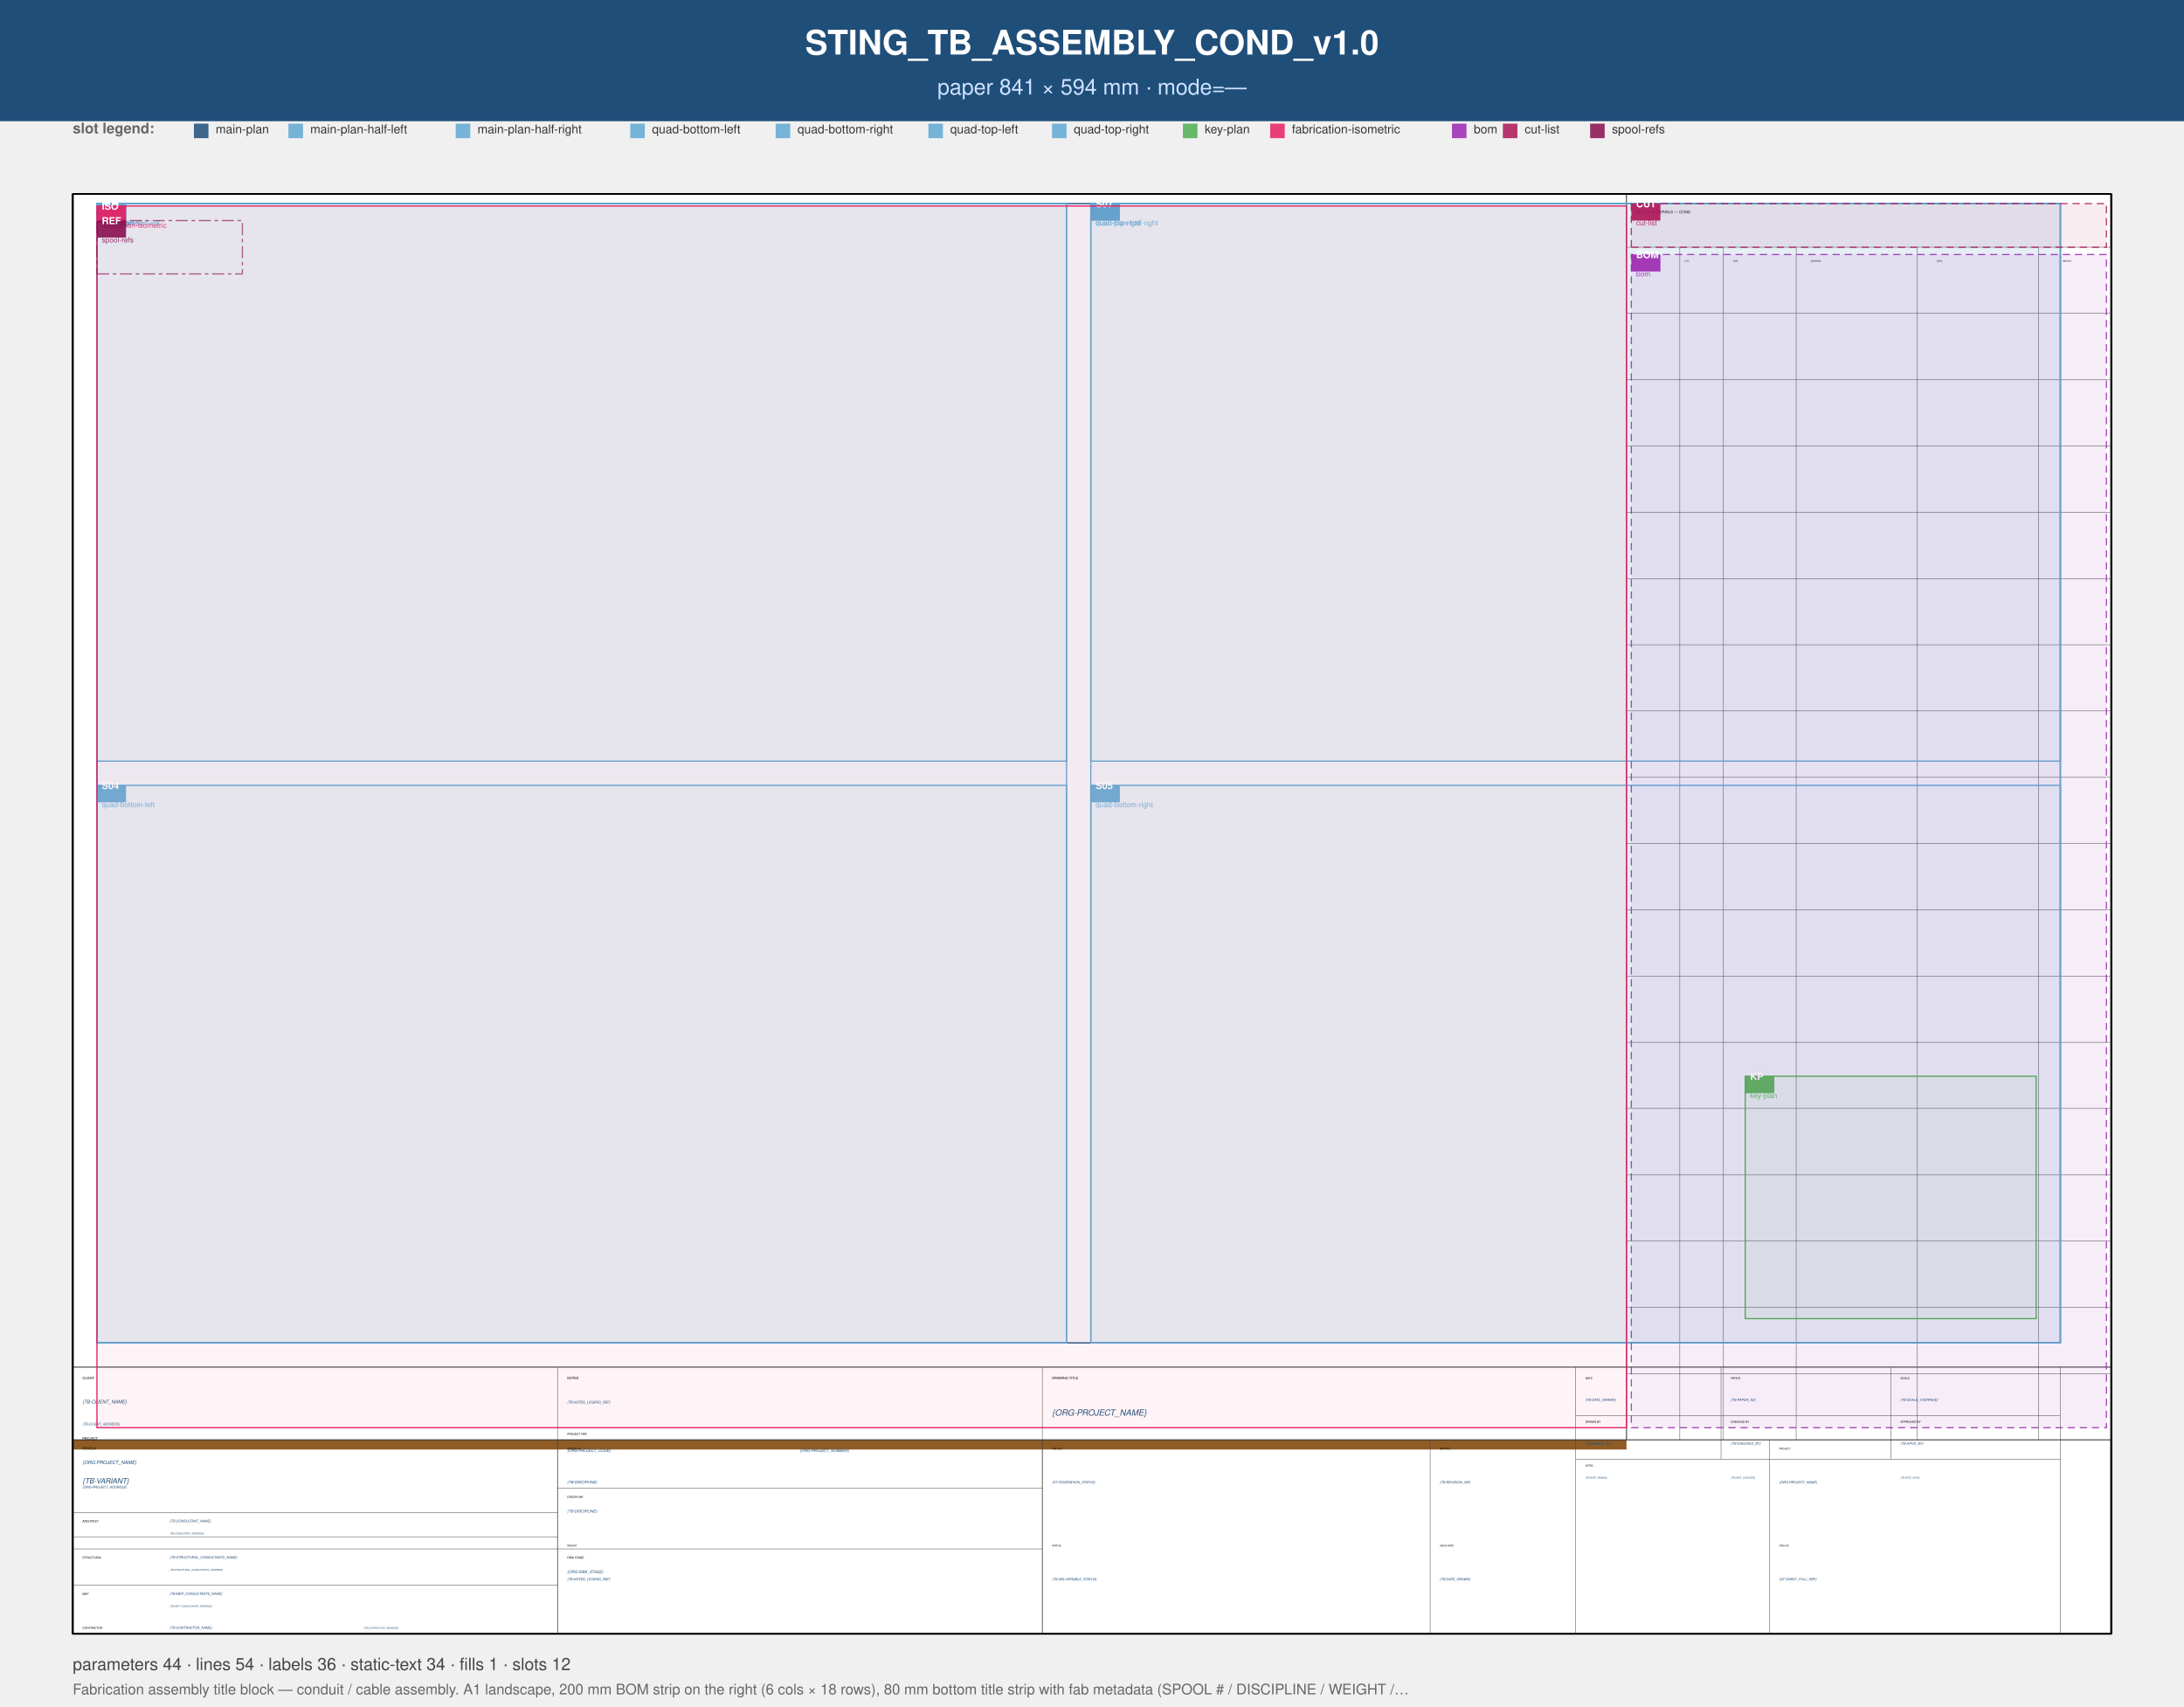
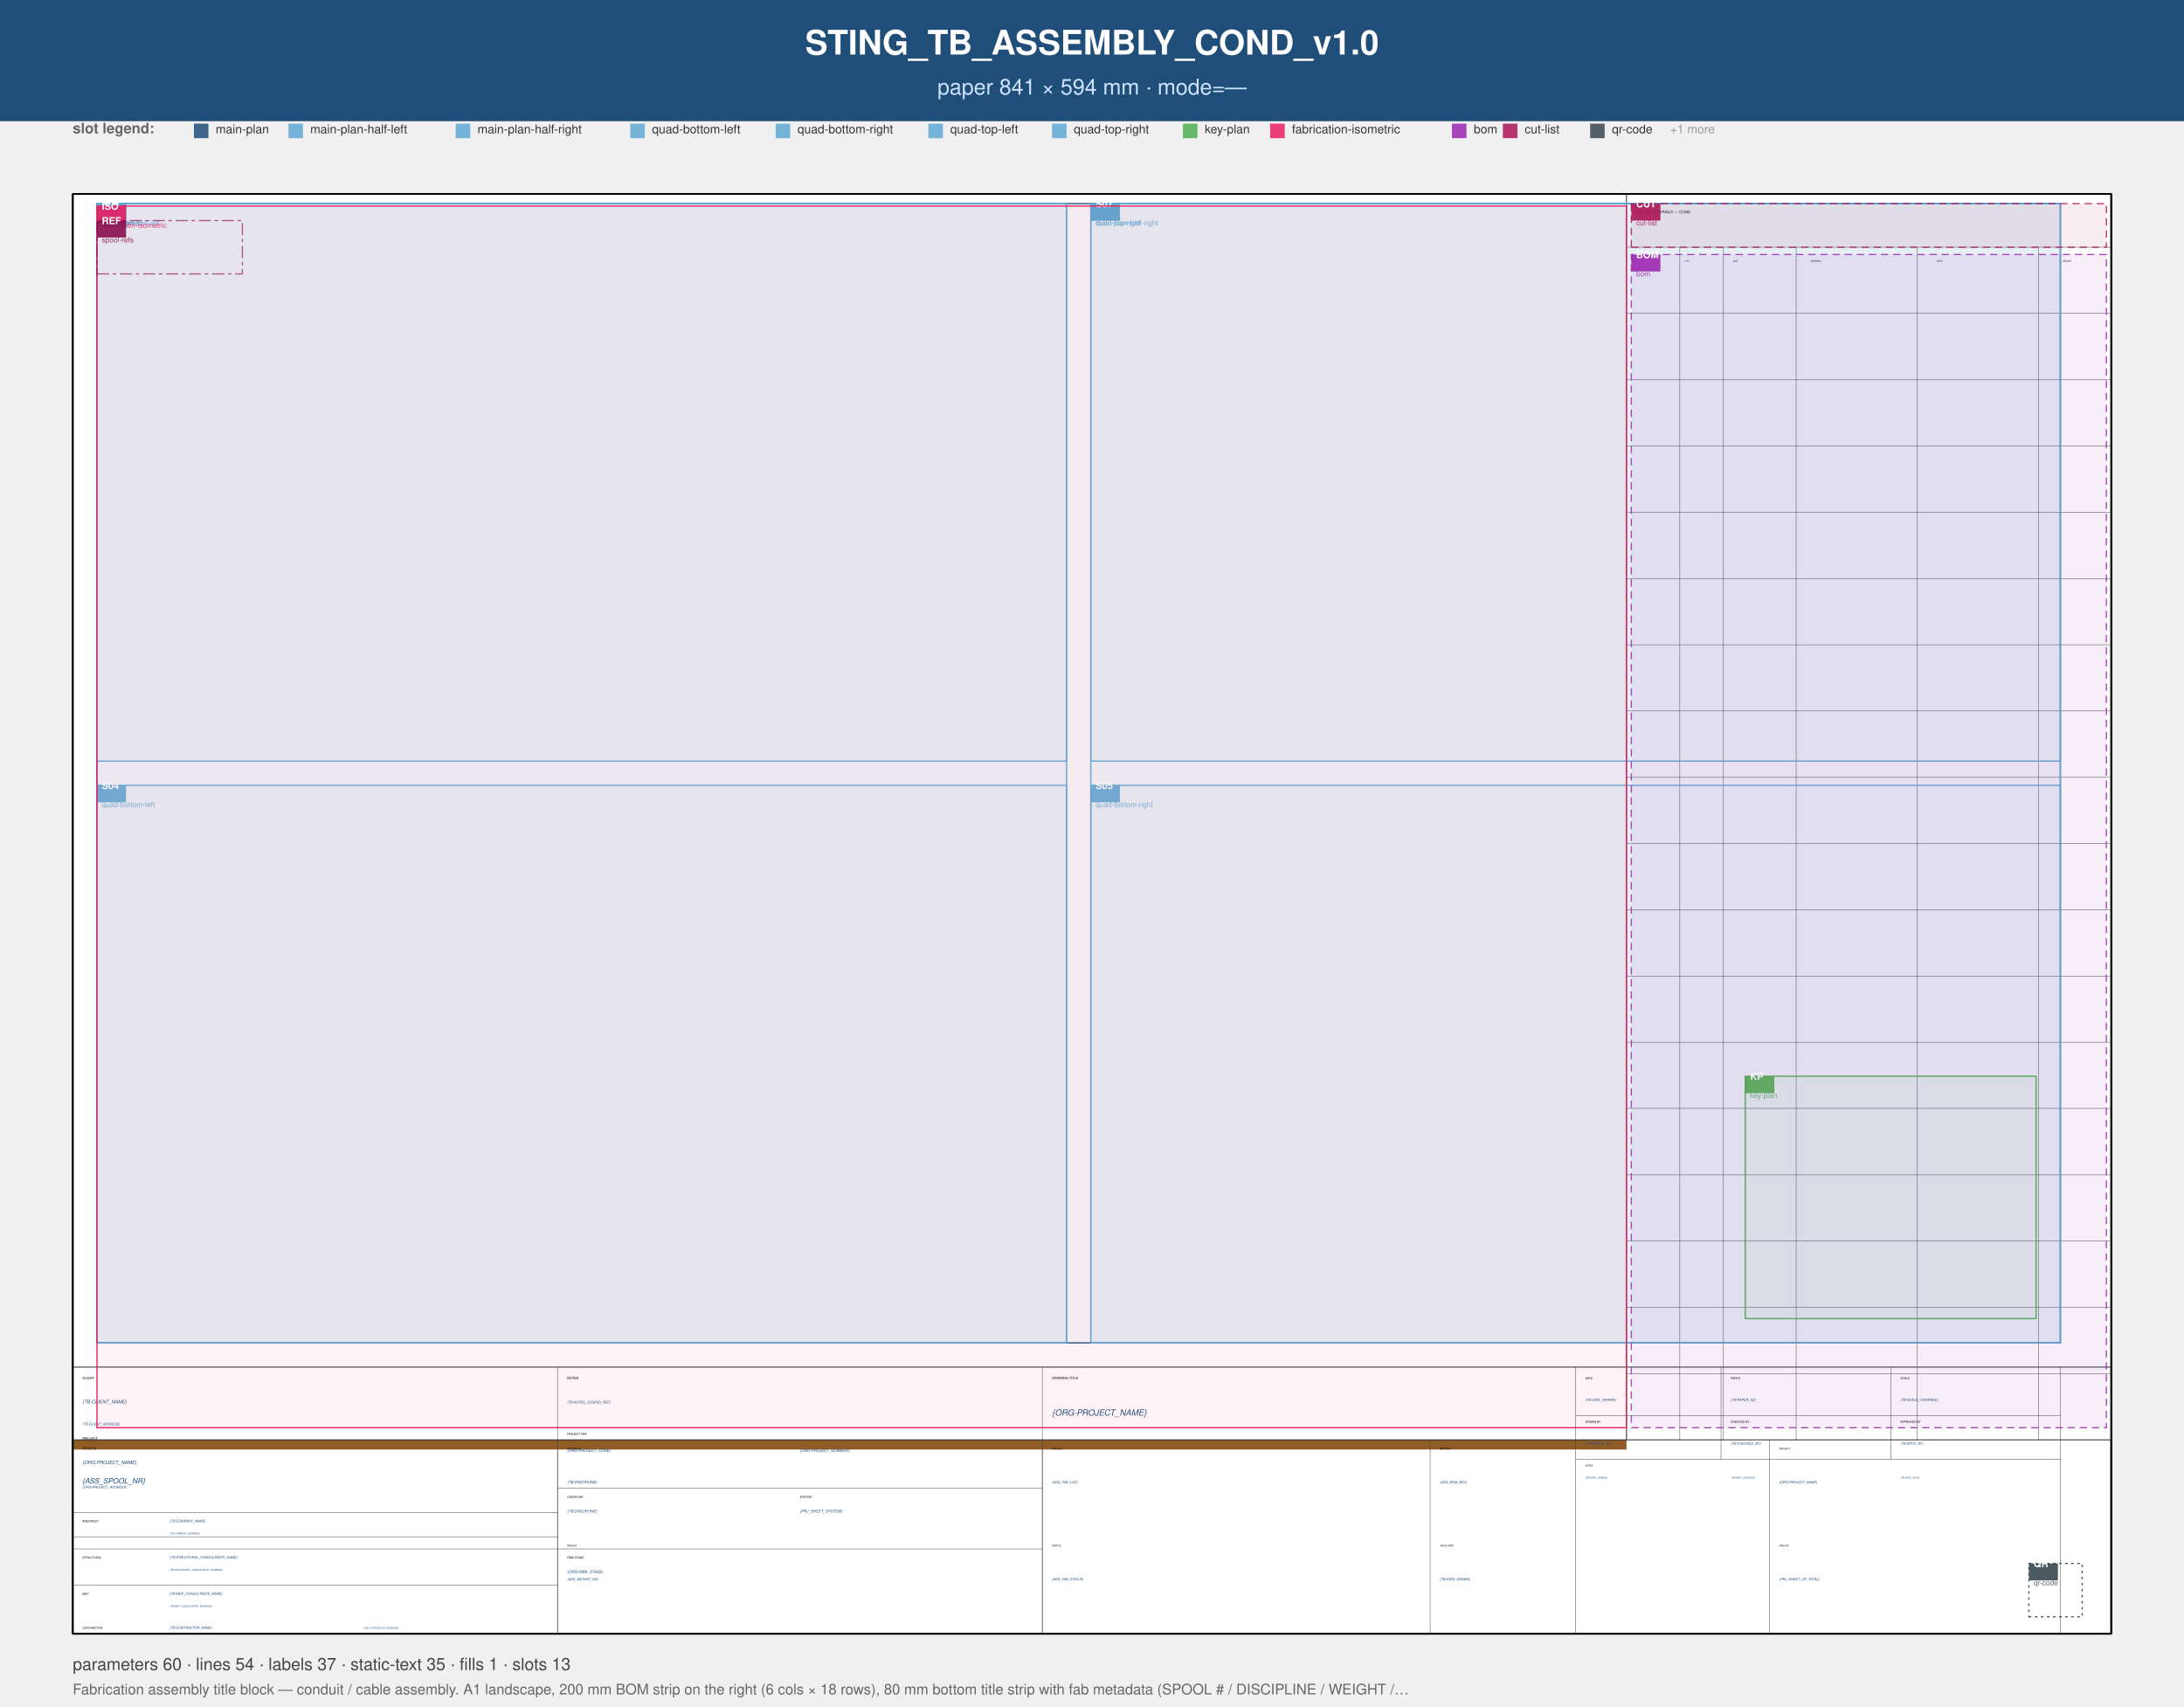
<svg xmlns="http://www.w3.org/2000/svg" viewBox="0 0 901 704" width="901mm" height="704mm" style="background:#fafafa;font-family:Helvetica,Arial,sans-serif;">
  <rect x="0" y="0" width="901" height="50" fill="#1F4E79" />
  <text x="450.5" y="22.5" text-anchor="middle" fill="#fff" font-size="14" font-weight="bold">STING_TB_ASSEMBLY_COND_v1.0</text>
  <text x="450.5" y="39.0" text-anchor="middle" fill="#cfe2ff" font-size="9">paper 841 × 594 mm   ·   mode=—</text>
  <g transform="translate(30,674) scale(1,-1)">
    <rect x="0" y="0" width="841" height="594" fill="#ffffff" stroke="#1a1a1a" stroke-width="0.6" />
    <rect x="0" y="76" width="641" height="4" fill="#7B3F00" opacity="0.85" />
    <line x1="0" y1="0" x2="841" y2="0" stroke="#000" stroke-width="0.7" />
    <line x1="841" y1="0" x2="841" y2="594" stroke="#000" stroke-width="0.7" />
    <line x1="841" y1="594" x2="0" y2="594" stroke="#000" stroke-width="0.7" />
    <line x1="0" y1="594" x2="0" y2="0" stroke="#000" stroke-width="0.7" />
    <line x1="0" y1="110" x2="841" y2="110" stroke="#222" stroke-width="0.35" />
    <line x1="200" y1="0" x2="200" y2="110" stroke="#444" stroke-width="0.18" />
    <line x1="400" y1="0" x2="400" y2="110" stroke="#444" stroke-width="0.18" />
    <line x1="620" y1="0" x2="620" y2="110" stroke="#444" stroke-width="0.18" />
    <line x1="820" y1="0" x2="820" y2="110" stroke="#444" stroke-width="0.18" />
    <line x1="0" y1="50" x2="200" y2="50" stroke="#444" stroke-width="0.18" />
    <line x1="0" y1="35" x2="200" y2="35" stroke="#444" stroke-width="0.18" />
    <line x1="0" y1="20" x2="200" y2="20" stroke="#444" stroke-width="0.18" />
    <line x1="200" y1="85" x2="400" y2="85" stroke="#444" stroke-width="0.18" />
    <line x1="200" y1="60" x2="400" y2="60" stroke="#444" stroke-width="0.18" />
    <line x1="200" y1="35" x2="400" y2="35" stroke="#444" stroke-width="0.18" />
    <line x1="620" y1="90" x2="820" y2="90" stroke="#444" stroke-width="0.18" />
    <line x1="620" y1="72" x2="820" y2="72" stroke="#444" stroke-width="0.18" />
    <line x1="680" y1="72" x2="680" y2="110" stroke="#444" stroke-width="0.18" />
    <line x1="750" y1="72" x2="750" y2="110" stroke="#444" stroke-width="0.18" />
    <line x1="0" y1="0" x2="841" y2="0" stroke="#000" stroke-width="0.7" />
    <line x1="841" y1="0" x2="841" y2="594" stroke="#000" stroke-width="0.7" />
    <line x1="841" y1="594" x2="0" y2="594" stroke="#000" stroke-width="0.7" />
    <line x1="0" y1="594" x2="0" y2="0" stroke="#000" stroke-width="0.7" />
    <line x1="0" y1="80" x2="841" y2="80" stroke="#222" stroke-width="0.35" />
    <line x1="641" y1="80" x2="641" y2="594" stroke="#222" stroke-width="0.35" />
    <line x1="200" y1="0" x2="200" y2="80" stroke="#444" stroke-width="0.18" />
    <line x1="400" y1="0" x2="400" y2="80" stroke="#444" stroke-width="0.18" />
    <line x1="560" y1="0" x2="560" y2="80" stroke="#444" stroke-width="0.18" />
    <line x1="700" y1="0" x2="700" y2="80" stroke="#444" stroke-width="0.18" />
    <line x1="0" y1="40.0" x2="200" y2="40.0" stroke="#444" stroke-width="0.18" />
    <line x1="641" y1="572" x2="841" y2="572" stroke="#444" stroke-width="0.18" />
    <line x1="663" y1="572" x2="663" y2="80" stroke="#444" stroke-width="0.18" />
    <line x1="681" y1="572" x2="681" y2="80" stroke="#444" stroke-width="0.18" />
    <line x1="711" y1="572" x2="711" y2="80" stroke="#444" stroke-width="0.18" />
    <line x1="761" y1="572" x2="761" y2="80" stroke="#444" stroke-width="0.18" />
    <line x1="811" y1="572" x2="811" y2="80" stroke="#444" stroke-width="0.18" />
    <line x1="841" y1="572" x2="841" y2="80" stroke="#444" stroke-width="0.18" />
    <line x1="641" y1="107.3" x2="841" y2="107.3" stroke="#444" stroke-width="0.18" />
    <line x1="641" y1="134.7" x2="841" y2="134.7" stroke="#444" stroke-width="0.18" />
    <line x1="641" y1="162.0" x2="841" y2="162.0" stroke="#444" stroke-width="0.18" />
    <line x1="641" y1="189.3" x2="841" y2="189.3" stroke="#444" stroke-width="0.18" />
    <line x1="641" y1="216.7" x2="841" y2="216.7" stroke="#444" stroke-width="0.18" />
    <line x1="641" y1="244.0" x2="841" y2="244.0" stroke="#444" stroke-width="0.18" />
    <line x1="641" y1="271.3" x2="841" y2="271.3" stroke="#444" stroke-width="0.18" />
    <line x1="641" y1="298.7" x2="841" y2="298.7" stroke="#444" stroke-width="0.18" />
    <line x1="641" y1="326.0" x2="841" y2="326.0" stroke="#444" stroke-width="0.18" />
    <line x1="641" y1="353.3" x2="841" y2="353.3" stroke="#444" stroke-width="0.18" />
    <line x1="641" y1="380.7" x2="841" y2="380.7" stroke="#444" stroke-width="0.18" />
    <line x1="641" y1="408.0" x2="841" y2="408.0" stroke="#444" stroke-width="0.18" />
    <line x1="641" y1="435.3" x2="841" y2="435.3" stroke="#444" stroke-width="0.18" />
    <line x1="641" y1="462.7" x2="841" y2="462.7" stroke="#444" stroke-width="0.18" />
    <line x1="641" y1="490.0" x2="841" y2="490.0" stroke="#444" stroke-width="0.18" />
    <line x1="641" y1="517.3" x2="841" y2="517.3" stroke="#444" stroke-width="0.18" />
    <line x1="641" y1="544.7" x2="841" y2="544.7" stroke="#444" stroke-width="0.18" />
    <g transform="translate(4,105) scale(1,-1)">
      <text x="0" y="0" font-size="1.4" text-anchor="start" fill="#000">CLIENT</text>
    </g>
    <g transform="translate(4,80) scale(1,-1)">
      <text x="0" y="0" font-size="1.4" text-anchor="start" fill="#000">PROJECT</text>
    </g>
    <g transform="translate(4,46) scale(1,-1)">
      <text x="0" y="0" font-size="1.2" text-anchor="start" fill="#000">ARCHITECT</text>
    </g>
    <g transform="translate(4,31) scale(1,-1)">
      <text x="0" y="0" font-size="1.2" text-anchor="start" fill="#000">STRUCTURAL</text>
    </g>
    <g transform="translate(4,16) scale(1,-1)">
      <text x="0" y="0" font-size="1.2" text-anchor="start" fill="#000">MEP</text>
    </g>
    <g transform="translate(4,2) scale(1,-1)">
      <text x="0" y="0" font-size="1.2" text-anchor="start" fill="#000">CONTRACTOR</text>
    </g>
    <g transform="translate(204,105) scale(1,-1)">
      <text x="0" y="0" font-size="1.4" text-anchor="start" fill="#000">NOTES</text>
    </g>
    <g transform="translate(404,105) scale(1,-1)">
      <text x="0" y="0" font-size="1.4" text-anchor="start" fill="#000">DRAWING TITLE</text>
    </g>
    <g transform="translate(204,82) scale(1,-1)">
      <text x="0" y="0" font-size="1.2" text-anchor="start" fill="#000">PROJECT REF.</text>
    </g>
    <g transform="translate(204,56) scale(1,-1)">
      <text x="0" y="0" font-size="1.2" text-anchor="start" fill="#000">DISCIPLINE</text>
    </g>
    <g transform="translate(204,31) scale(1,-1)">
      <text x="0" y="0" font-size="1.2" text-anchor="start" fill="#000">RIBA STAGE</text>
    </g>
    <g transform="translate(624,105) scale(1,-1)">
      <text x="0" y="0" font-size="1.2" text-anchor="start" fill="#000">DATE</text>
    </g>
    <g transform="translate(684,105) scale(1,-1)">
      <text x="0" y="0" font-size="1.2" text-anchor="start" fill="#000">PAPER</text>
    </g>
    <g transform="translate(754,105) scale(1,-1)">
      <text x="0" y="0" font-size="1.2" text-anchor="start" fill="#000">SCALE</text>
    </g>
    <g transform="translate(624,87) scale(1,-1)">
      <text x="0" y="0" font-size="1.2" text-anchor="start" fill="#000">DRAWN BY</text>
    </g>
    <g transform="translate(684,87) scale(1,-1)">
      <text x="0" y="0" font-size="1.2" text-anchor="start" fill="#000">CHECKED BY</text>
    </g>
    <g transform="translate(754,87) scale(1,-1)">
      <text x="0" y="0" font-size="1.2" text-anchor="start" fill="#000">APPROVED BY</text>
    </g>
    <g transform="translate(624,69) scale(1,-1)">
      <text x="0" y="0" font-size="1.0" text-anchor="start" fill="#000">DATES</text>
    </g>
+     <g transform="translate(300,56) scale(1,-1)">
+       <text x="0" y="0" font-size="1.2" text-anchor="start" fill="#000">SYSTEM</text>
+     </g>
    <g transform="translate(4,76) scale(1,-1)">
      <text x="0" y="0" font-size="1.3" text-anchor="start" fill="#000">SPOOL #</text>
    </g>
    <g transform="translate(204,76) scale(1,-1)">
      <text x="0" y="0" font-size="1.0" text-anchor="start" fill="#000">DISCIPLINE</text>
    </g>
    <g transform="translate(204,36.0) scale(1,-1)">
      <text x="0" y="0" font-size="1.0" text-anchor="start" fill="#000">WEIGHT</text>
    </g>
    <g transform="translate(404,76) scale(1,-1)">
      <text x="0" y="0" font-size="1.0" text-anchor="start" fill="#000">FAB LOC</text>
    </g>
    <g transform="translate(404,36.0) scale(1,-1)">
      <text x="0" y="0" font-size="1.0" text-anchor="start" fill="#000">STATUS</text>
    </g>
    <g transform="translate(564,76) scale(1,-1)">
      <text x="0" y="0" font-size="1.0" text-anchor="start" fill="#000">BOM REV</text>
    </g>
    <g transform="translate(564,36.0) scale(1,-1)">
      <text x="0" y="0" font-size="1.0" text-anchor="start" fill="#000">ISSUE DATE</text>
    </g>
    <g transform="translate(704,76) scale(1,-1)">
      <text x="0" y="0" font-size="1.0" text-anchor="start" fill="#000">PROJECT</text>
    </g>
    <g transform="translate(704,36.0) scale(1,-1)">
      <text x="0" y="0" font-size="1.0" text-anchor="start" fill="#000">DRG NO.</text>
    </g>
    <g transform="translate(645,586) scale(1,-1)">
      <text x="0" y="0" font-size="1.6" text-anchor="start" fill="#000">BILL OF MATERIALS — COND</text>
    </g>
    <g transform="translate(643,566) scale(1,-1)">
      <text x="0" y="0" font-size="0.9" text-anchor="start" fill="#000">ITEM</text>
    </g>
    <g transform="translate(665,566) scale(1,-1)">
      <text x="0" y="0" font-size="0.9" text-anchor="start" fill="#000">QTY</text>
    </g>
    <g transform="translate(685,566) scale(1,-1)">
      <text x="0" y="0" font-size="0.9" text-anchor="start" fill="#000">SIZE</text>
    </g>
    <g transform="translate(717,566) scale(1,-1)">
      <text x="0" y="0" font-size="0.9" text-anchor="start" fill="#000">MATERIAL</text>
    </g>
    <g transform="translate(769,566) scale(1,-1)">
      <text x="0" y="0" font-size="0.9" text-anchor="start" fill="#000">SPEC</text>
    </g>
    <g transform="translate(821,566) scale(1,-1)">
      <text x="0" y="0" font-size="0.9" text-anchor="start" fill="#000">WEIGHT</text>
    </g>
    <g transform="translate(4,95) scale(1,-1)">
      <text x="0" y="0" font-size="2.0" text-anchor="start" fill="#1F4E79" font-style="italic">{TB·CLIENT_NAME}</text>
    </g>
    <g transform="translate(4,86) scale(1,-1)">
      <text x="0" y="0" font-size="1.4" text-anchor="start" fill="#1F4E79" font-style="italic">{TB·CLIENT_ADDRESS}</text>
    </g>
    <g transform="translate(4,70) scale(1,-1)">
      <text x="0" y="0" font-size="2.0" text-anchor="start" fill="#1F4E79" font-style="italic">{ORG·PROJECT_NAME}</text>
    </g>
    <g transform="translate(4,60) scale(1,-1)">
      <text x="0" y="0" font-size="1.4" text-anchor="start" fill="#1F4E79" font-style="italic">{ORG·PROJECT_ADDRESS}</text>
    </g>
    <g transform="translate(40,46) scale(1,-1)">
-       <text x="0" y="0" font-size="1.4" text-anchor="start" fill="#1F4E79" font-style="italic">{TB·CONSULTANT_NAME}</text>
+       <text x="0" y="0" font-size="1.4" text-anchor="start" fill="#1F4E79" font-style="italic">{TB·COMPANY_NAME}</text>
    </g>
    <g transform="translate(40,41) scale(1,-1)">
-       <text x="0" y="0" font-size="1.0" text-anchor="start" fill="#1F4E79" font-style="italic">{TB·CONSULTANT_ADDRESS}</text>
+       <text x="0" y="0" font-size="1.0" text-anchor="start" fill="#1F4E79" font-style="italic">{TB·COMPANY_ADDRESS}</text>
    </g>
    <g transform="translate(40,31) scale(1,-1)">
      <text x="0" y="0" font-size="1.4" text-anchor="start" fill="#1F4E79" font-style="italic">{TB·STRUCTURAL_CONSULTANTS_NAME}</text>
    </g>
    <g transform="translate(40,26) scale(1,-1)">
      <text x="0" y="0" font-size="1.0" text-anchor="start" fill="#1F4E79" font-style="italic">{TB·STRUCTURAL_CONSULTANTS_ADDRESS}</text>
    </g>
    <g transform="translate(40,16) scale(1,-1)">
      <text x="0" y="0" font-size="1.4" text-anchor="start" fill="#1F4E79" font-style="italic">{TB·MEP_CONSULTANTS_NAME}</text>
    </g>
    <g transform="translate(40,11) scale(1,-1)">
      <text x="0" y="0" font-size="1.0" text-anchor="start" fill="#1F4E79" font-style="italic">{TB·MEP_CONSULTANTS_ADDRESS}</text>
    </g>
    <g transform="translate(40,2) scale(1,-1)">
      <text x="0" y="0" font-size="1.4" text-anchor="start" fill="#1F4E79" font-style="italic">{TB·CONTRACTOR_NAME}</text>
    </g>
    <g transform="translate(120,2) scale(1,-1)">
      <text x="0" y="0" font-size="1.0" text-anchor="start" fill="#1F4E79" font-style="italic">{TB·CONTRACTOR_ADDRESS}</text>
    </g>
    <g transform="translate(204,75) scale(1,-1)">
      <text x="0" y="0" font-size="1.6" text-anchor="start" fill="#1F4E79" font-style="italic">{ORG·PROJECT_CODE}</text>
    </g>
    <g transform="translate(300,75) scale(1,-1)">
      <text x="0" y="0" font-size="1.6" text-anchor="start" fill="#1F4E79" font-style="italic">{ORG·PROJECT_NUMBER}</text>
    </g>
    <g transform="translate(204,50) scale(1,-1)">
      <text x="0" y="0" font-size="1.6" text-anchor="start" fill="#1F4E79" font-style="italic">{TB·DISCIPLINE}</text>
    </g>
    <g transform="translate(204,25) scale(1,-1)">
      <text x="0" y="0" font-size="1.6" text-anchor="start" fill="#1F4E79" font-style="italic">{ORG·RIBA_STAGE}</text>
    </g>
    <g transform="translate(204,95) scale(1,-1)">
      <text x="0" y="0" font-size="1.4" text-anchor="start" fill="#1F4E79" font-style="italic">{TB·NOTES_LEGEND_REF}</text>
    </g>
    <g transform="translate(404,90) scale(1,-1)">
      <text x="0" y="0" font-size="3.5" text-anchor="start" fill="#1F4E79" font-style="italic">{ORG·PROJECT_NAME}</text>
    </g>
    <g transform="translate(624,96) scale(1,-1)">
      <text x="0" y="0" font-size="1.4" text-anchor="start" fill="#1F4E79" font-style="italic">{TB·DATE_DRAWN}</text>
    </g>
    <g transform="translate(684,96) scale(1,-1)">
      <text x="0" y="0" font-size="1.4" text-anchor="start" fill="#1F4E79" font-style="italic">{TB·PAPER_SZ}</text>
    </g>
    <g transform="translate(754,96) scale(1,-1)">
      <text x="0" y="0" font-size="1.4" text-anchor="start" fill="#1F4E79" font-style="italic">{TB·SCALE_OVERRIDE}</text>
    </g>
    <g transform="translate(624,78) scale(1,-1)">
      <text x="0" y="0" font-size="1.4" text-anchor="start" fill="#1F4E79" font-style="italic">{TB·DRAWN_BY}</text>
    </g>
    <g transform="translate(684,78) scale(1,-1)">
      <text x="0" y="0" font-size="1.4" text-anchor="start" fill="#1F4E79" font-style="italic">{TB·CHECKED_BY}</text>
    </g>
    <g transform="translate(754,78) scale(1,-1)">
      <text x="0" y="0" font-size="1.4" text-anchor="start" fill="#1F4E79" font-style="italic">{TB·APVD_BY}</text>
    </g>
    <g transform="translate(624,64) scale(1,-1)">
      <text x="0" y="0" font-size="1.0" text-anchor="start" fill="#1F4E79" font-style="italic">{TB·DATE_DRAWN}</text>
    </g>
    <g transform="translate(684,64) scale(1,-1)">
      <text x="0" y="0" font-size="1.0" text-anchor="start" fill="#1F4E79" font-style="italic">{TB·DATE_CHECKED}</text>
    </g>
    <g transform="translate(754,64) scale(1,-1)">
      <text x="0" y="0" font-size="1.0" text-anchor="start" fill="#1F4E79" font-style="italic">{TB·DATE_APVD}</text>
    </g>
+     <g transform="translate(300,50) scale(1,-1)">
+       <text x="0" y="0" font-size="1.6" text-anchor="start" fill="#1F4E79" font-style="italic">{PRJ_SHEET_SYSTEM}</text>
+     </g>
    <g transform="translate(4,62) scale(1,-1)">
-       <text x="0" y="0" font-size="3.0" text-anchor="start" fill="#1F4E79" font-style="italic">{TB·VARIANT}</text>
+       <text x="0" y="0" font-size="3.0" text-anchor="start" fill="#1F4E79" font-style="italic">{ASS_SPOOL_NR}</text>
    </g>
    <g transform="translate(204,62) scale(1,-1)">
      <text x="0" y="0" font-size="1.6" text-anchor="start" fill="#1F4E79" font-style="italic">{TB·DISCIPLINE}</text>
    </g>
    <g transform="translate(204,22.0) scale(1,-1)">
-       <text x="0" y="0" font-size="1.4" text-anchor="start" fill="#1F4E79" font-style="italic">{TB·NOTES_LEGEND_REF}</text>
+       <text x="0" y="0" font-size="1.4" text-anchor="start" fill="#1F4E79" font-style="italic">{ASS_WEIGHT_KG}</text>
    </g>
    <g transform="translate(404,62) scale(1,-1)">
-       <text x="0" y="0" font-size="1.4" text-anchor="start" fill="#1F4E79" font-style="italic">{ST·FEDERATION_STATUS}</text>
+       <text x="0" y="0" font-size="1.4" text-anchor="start" fill="#1F4E79" font-style="italic">{ASS_FAB_LOC}</text>
    </g>
    <g transform="translate(404,22.0) scale(1,-1)">
-       <text x="0" y="0" font-size="1.4" text-anchor="start" fill="#1F4E79" font-style="italic">{TB·DELIVERABLE_STATUS}</text>
+       <text x="0" y="0" font-size="1.4" text-anchor="start" fill="#1F4E79" font-style="italic">{ASS_FAB_STATUS}</text>
    </g>
    <g transform="translate(564,62) scale(1,-1)">
-       <text x="0" y="0" font-size="1.4" text-anchor="start" fill="#1F4E79" font-style="italic">{TB·REVISION_NR}</text>
+       <text x="0" y="0" font-size="1.4" text-anchor="start" fill="#1F4E79" font-style="italic">{ASS_BOM_REV}</text>
    </g>
    <g transform="translate(564,22.0) scale(1,-1)">
      <text x="0" y="0" font-size="1.4" text-anchor="start" fill="#1F4E79" font-style="italic">{TB·DATE_DRAWN}</text>
    </g>
    <g transform="translate(704,62) scale(1,-1)">
      <text x="0" y="0" font-size="1.4" text-anchor="start" fill="#1F4E79" font-style="italic">{ORG·PROJECT_NAME}</text>
    </g>
    <g transform="translate(704,22.0) scale(1,-1)">
-       <text x="0" y="0" font-size="1.4" text-anchor="start" fill="#1F4E79" font-style="italic">{ST·SHEET_FULL_REF}</text>
+       <text x="0" y="0" font-size="1.4" text-anchor="start" fill="#1F4E79" font-style="italic">{PRJ_SHEET_OF_TOTAL}</text>
    </g>
    <rect x="10" y="120" width="810" height="470" fill="#1F4E79" fill-opacity="0.05" stroke="#1F4E79" stroke-width="0.5" stroke-dasharray="" opacity="1.0" />
    <rect x="10" y="583" width="12" height="7" fill="#1F4E79" opacity="0.9" />
    <g transform="translate(12,588.5) scale(1,-1)">
      <text x="0" y="0" font-size="4" font-weight="bold" fill="#fff">S01</text>
    </g>
    <g transform="translate(12,581) scale(1,-1)">
      <text x="0" y="0" font-size="3" fill="#1F4E79" opacity="0.85">main-plan</text>
    </g>
    <rect x="10" y="120" width="400" height="470" fill="#5fa8d3" fill-opacity="0.05" stroke="#5fa8d3" stroke-width="0.5" stroke-dasharray="" opacity="1.0" />
    <rect x="10" y="583" width="12" height="7" fill="#5fa8d3" opacity="0.9" />
    <g transform="translate(12,588.5) scale(1,-1)">
      <text x="0" y="0" font-size="4" font-weight="bold" fill="#fff">S02</text>
    </g>
    <g transform="translate(12,581) scale(1,-1)">
      <text x="0" y="0" font-size="3" fill="#5fa8d3" opacity="0.85">main-plan-half-left</text>
    </g>
    <rect x="420" y="120" width="400" height="470" fill="#5fa8d3" fill-opacity="0.05" stroke="#5fa8d3" stroke-width="0.5" stroke-dasharray="" opacity="1.0" />
    <rect x="420" y="583" width="12" height="7" fill="#5fa8d3" opacity="0.9" />
    <g transform="translate(422,588.5) scale(1,-1)">
      <text x="0" y="0" font-size="4" font-weight="bold" fill="#fff">S03</text>
    </g>
    <g transform="translate(422,581) scale(1,-1)">
      <text x="0" y="0" font-size="3" fill="#5fa8d3" opacity="0.85">main-plan-half-right</text>
    </g>
    <rect x="10" y="120" width="400" height="230" fill="#5fa8d3" fill-opacity="0.05" stroke="#5fa8d3" stroke-width="0.5" stroke-dasharray="" opacity="1.0" />
    <rect x="10" y="343" width="12" height="7" fill="#5fa8d3" opacity="0.9" />
    <g transform="translate(12,348.5) scale(1,-1)">
      <text x="0" y="0" font-size="4" font-weight="bold" fill="#fff">S04</text>
    </g>
    <g transform="translate(12,341) scale(1,-1)">
      <text x="0" y="0" font-size="3" fill="#5fa8d3" opacity="0.85">quad-bottom-left</text>
    </g>
    <rect x="420" y="120" width="400" height="230" fill="#5fa8d3" fill-opacity="0.05" stroke="#5fa8d3" stroke-width="0.5" stroke-dasharray="" opacity="1.0" />
    <rect x="420" y="343" width="12" height="7" fill="#5fa8d3" opacity="0.9" />
    <g transform="translate(422,348.5) scale(1,-1)">
      <text x="0" y="0" font-size="4" font-weight="bold" fill="#fff">S05</text>
    </g>
    <g transform="translate(422,341) scale(1,-1)">
      <text x="0" y="0" font-size="3" fill="#5fa8d3" opacity="0.85">quad-bottom-right</text>
    </g>
    <rect x="10" y="360" width="400" height="230" fill="#5fa8d3" fill-opacity="0.05" stroke="#5fa8d3" stroke-width="0.5" stroke-dasharray="" opacity="1.0" />
    <rect x="10" y="583" width="12" height="7" fill="#5fa8d3" opacity="0.9" />
    <g transform="translate(12,588.5) scale(1,-1)">
      <text x="0" y="0" font-size="4" font-weight="bold" fill="#fff">S06</text>
    </g>
    <g transform="translate(12,581) scale(1,-1)">
      <text x="0" y="0" font-size="3" fill="#5fa8d3" opacity="0.85">quad-top-left</text>
    </g>
    <rect x="420" y="360" width="400" height="230" fill="#5fa8d3" fill-opacity="0.05" stroke="#5fa8d3" stroke-width="0.5" stroke-dasharray="" opacity="1.0" />
    <rect x="420" y="583" width="12" height="7" fill="#5fa8d3" opacity="0.9" />
    <g transform="translate(422,588.5) scale(1,-1)">
      <text x="0" y="0" font-size="4" font-weight="bold" fill="#fff">S07</text>
    </g>
    <g transform="translate(422,581) scale(1,-1)">
      <text x="0" y="0" font-size="3" fill="#5fa8d3" opacity="0.85">quad-top-right</text>
    </g>
    <rect x="690" y="130" width="120" height="100" fill="#4CAF50" fill-opacity="0.05" stroke="#4CAF50" stroke-width="0.5" stroke-dasharray="" opacity="1.0" />
    <rect x="690" y="223" width="12" height="7" fill="#4CAF50" opacity="0.9" />
    <g transform="translate(692,228.5) scale(1,-1)">
      <text x="0" y="0" font-size="4" font-weight="bold" fill="#fff">KP</text>
    </g>
    <g transform="translate(692,221) scale(1,-1)">
      <text x="0" y="0" font-size="3" fill="#4CAF50" opacity="0.85">key-plan</text>
    </g>
    <rect x="10" y="85" width="631" height="504" fill="#E91E63" fill-opacity="0.05" stroke="#E91E63" stroke-width="0.5" stroke-dasharray="" opacity="1.0" />
    <rect x="10" y="582" width="12" height="7" fill="#E91E63" opacity="0.9" />
    <g transform="translate(12,587.5) scale(1,-1)">
      <text x="0" y="0" font-size="4" font-weight="bold" fill="#fff">ISO</text>
    </g>
    <g transform="translate(12,580) scale(1,-1)">
      <text x="0" y="0" font-size="3" fill="#E91E63" opacity="0.85">fabrication-isometric</text>
    </g>
    <rect x="643" y="85" width="196" height="484" fill="#9C27B0" fill-opacity="0.10" stroke="#9C27B0" stroke-width="0.5" stroke-dasharray="3,2" opacity="0.85" />
    <rect x="643" y="562" width="12" height="7" fill="#9C27B0" opacity="0.9" />
    <g transform="translate(645,567.5) scale(1,-1)">
      <text x="0" y="0" font-size="4" font-weight="bold" fill="#fff">BOM</text>
    </g>
    <g transform="translate(645,560) scale(1,-1)">
      <text x="0" y="0" font-size="3" fill="#9C27B0" opacity="0.85">bom</text>
    </g>
    <rect x="643" y="572" width="196" height="18" fill="#AD1457" fill-opacity="0.10" stroke="#AD1457" stroke-width="0.5" stroke-dasharray="3,2" opacity="0.85" />
    <rect x="643" y="583" width="12" height="7" fill="#AD1457" opacity="0.9" />
    <g transform="translate(645,588.5) scale(1,-1)">
      <text x="0" y="0" font-size="4" font-weight="bold" fill="#fff">CUT</text>
    </g>
    <g transform="translate(645,581) scale(1,-1)">
      <text x="0" y="0" font-size="3" fill="#AD1457" opacity="0.85">cut-list</text>
+     </g>
+     <rect x="807" y="7" width="22" height="22" fill="#37474F" fill-opacity="0.0" stroke="#37474F" stroke-width="0.5" stroke-dasharray="1,1.5" opacity="0.95" />
+     <rect x="807" y="22" width="12" height="7" fill="#37474F" opacity="0.9" />
+     <g transform="translate(809,27.5) scale(1,-1)">
+       <text x="0" y="0" font-size="4" font-weight="bold" fill="#fff">QR</text>
+     </g>
+     <g transform="translate(809,20) scale(1,-1)">
+       <text x="0" y="0" font-size="3" fill="#37474F" opacity="0.85">qr-code</text>
    </g>
    <rect x="10" y="561" width="60" height="22" fill="#880E4F" fill-opacity="0.0" stroke="#880E4F" stroke-width="0.5" stroke-dasharray="5,1.5,1.5,1.5" opacity="0.65" />
    <rect x="10" y="576" width="12" height="7" fill="#880E4F" opacity="0.9" />
    <g transform="translate(12,581.5) scale(1,-1)">
      <text x="0" y="0" font-size="4" font-weight="bold" fill="#fff">REF</text>
    </g>
    <g transform="translate(12,574) scale(1,-1)">
      <text x="0" y="0" font-size="3" fill="#880E4F" opacity="0.85">spool-refs</text>
    </g>
  </g>
  <text x="30" y="55" font-size="6" fill="#666" font-weight="bold">slot legend:</text>
  <rect x="80" y="51" width="6" height="6" fill="#1F4E79" opacity="0.85" />
  <text x="89" y="55" font-size="5" fill="#333">main-plan</text>
  <rect x="119" y="51" width="6" height="6" fill="#5fa8d3" opacity="0.85" />
  <text x="128" y="55" font-size="5" fill="#333">main-plan-half-left</text>
  <rect x="188" y="51" width="6" height="6" fill="#5fa8d3" opacity="0.85" />
  <text x="197" y="55" font-size="5" fill="#333">main-plan-half-right</text>
  <rect x="260" y="51" width="6" height="6" fill="#5fa8d3" opacity="0.85" />
  <text x="269" y="55" font-size="5" fill="#333">quad-bottom-left</text>
  <rect x="320" y="51" width="6" height="6" fill="#5fa8d3" opacity="0.85" />
  <text x="329" y="55" font-size="5" fill="#333">quad-bottom-right</text>
  <rect x="383" y="51" width="6" height="6" fill="#5fa8d3" opacity="0.85" />
  <text x="392" y="55" font-size="5" fill="#333">quad-top-left</text>
  <rect x="434" y="51" width="6" height="6" fill="#5fa8d3" opacity="0.85" />
  <text x="443" y="55" font-size="5" fill="#333">quad-top-right</text>
  <rect x="488" y="51" width="6" height="6" fill="#4CAF50" opacity="0.85" />
  <text x="497" y="55" font-size="5" fill="#333">key-plan</text>
  <rect x="524" y="51" width="6" height="6" fill="#E91E63" opacity="0.85" />
  <text x="533" y="55" font-size="5" fill="#333">fabrication-isometric</text>
  <rect x="599" y="51" width="6" height="6" fill="#9C27B0" opacity="0.85" />
  <text x="608" y="55" font-size="5" fill="#333">bom</text>
  <rect x="620" y="51" width="6" height="6" fill="#AD1457" opacity="0.85" />
  <text x="629" y="55" font-size="5" fill="#333">cut-list</text>
-   <rect x="656" y="51" width="6" height="6" fill="#880E4F" opacity="0.85" />
-   <text x="665" y="55" font-size="5" fill="#333">spool-refs</text>
-   <text x="30" y="689.0" font-size="7" fill="#444">parameters 44  ·  lines 54  ·  labels 36  ·  static-text 34  ·  fills 1  ·  slots 12</text>
+   <rect x="656" y="51" width="6" height="6" fill="#37474F" opacity="0.85" />
+   <text x="665" y="55" font-size="5" fill="#333">qr-code</text>
+   <text x="689" y="55" font-size="5" fill="#999">+1 more</text>
+   <text x="30" y="689.0" font-size="7" fill="#444">parameters 60  ·  lines 54  ·  labels 37  ·  static-text 35  ·  fills 1  ·  slots 13</text>
  <text x="30" y="699.0" font-size="6" fill="#666">Fabrication assembly title block — conduit / cable assembly. A1 landscape, 200 mm BOM strip on the right (6 cols × 18 rows), 80 mm bottom title strip with fab metadata (SPOOL # / DISCIPLINE / WEIGHT /…</text>
</svg>
